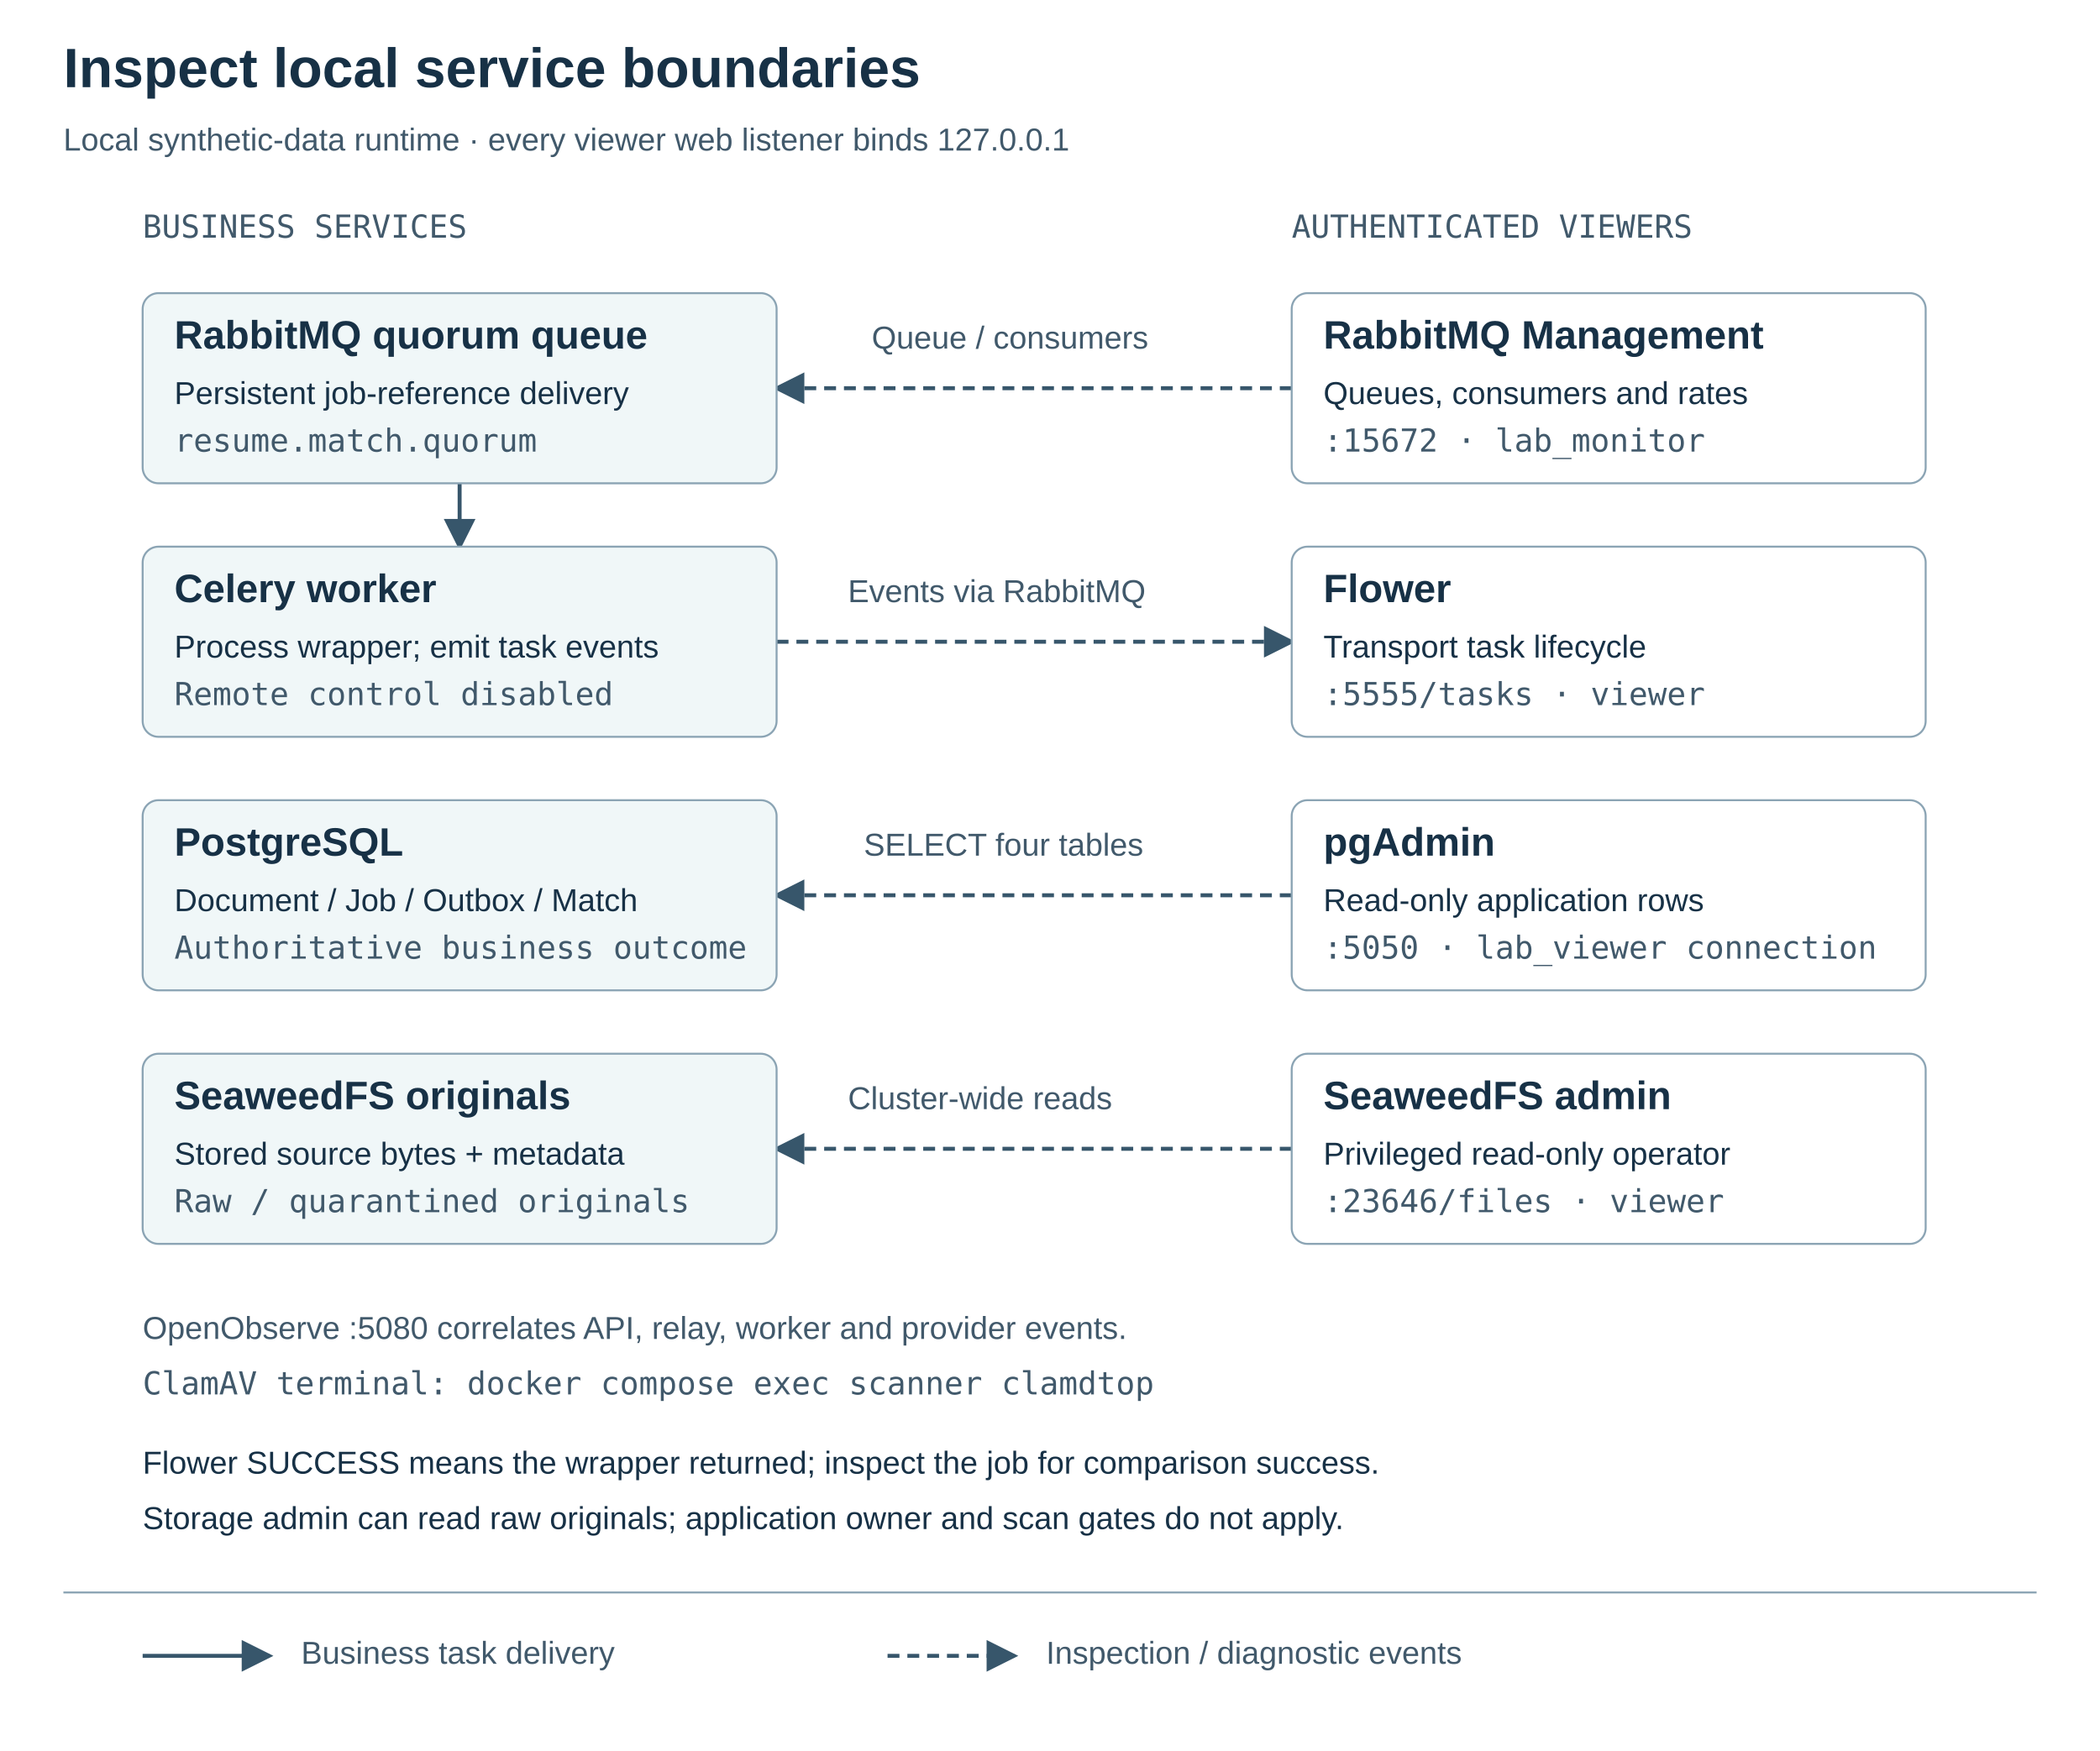
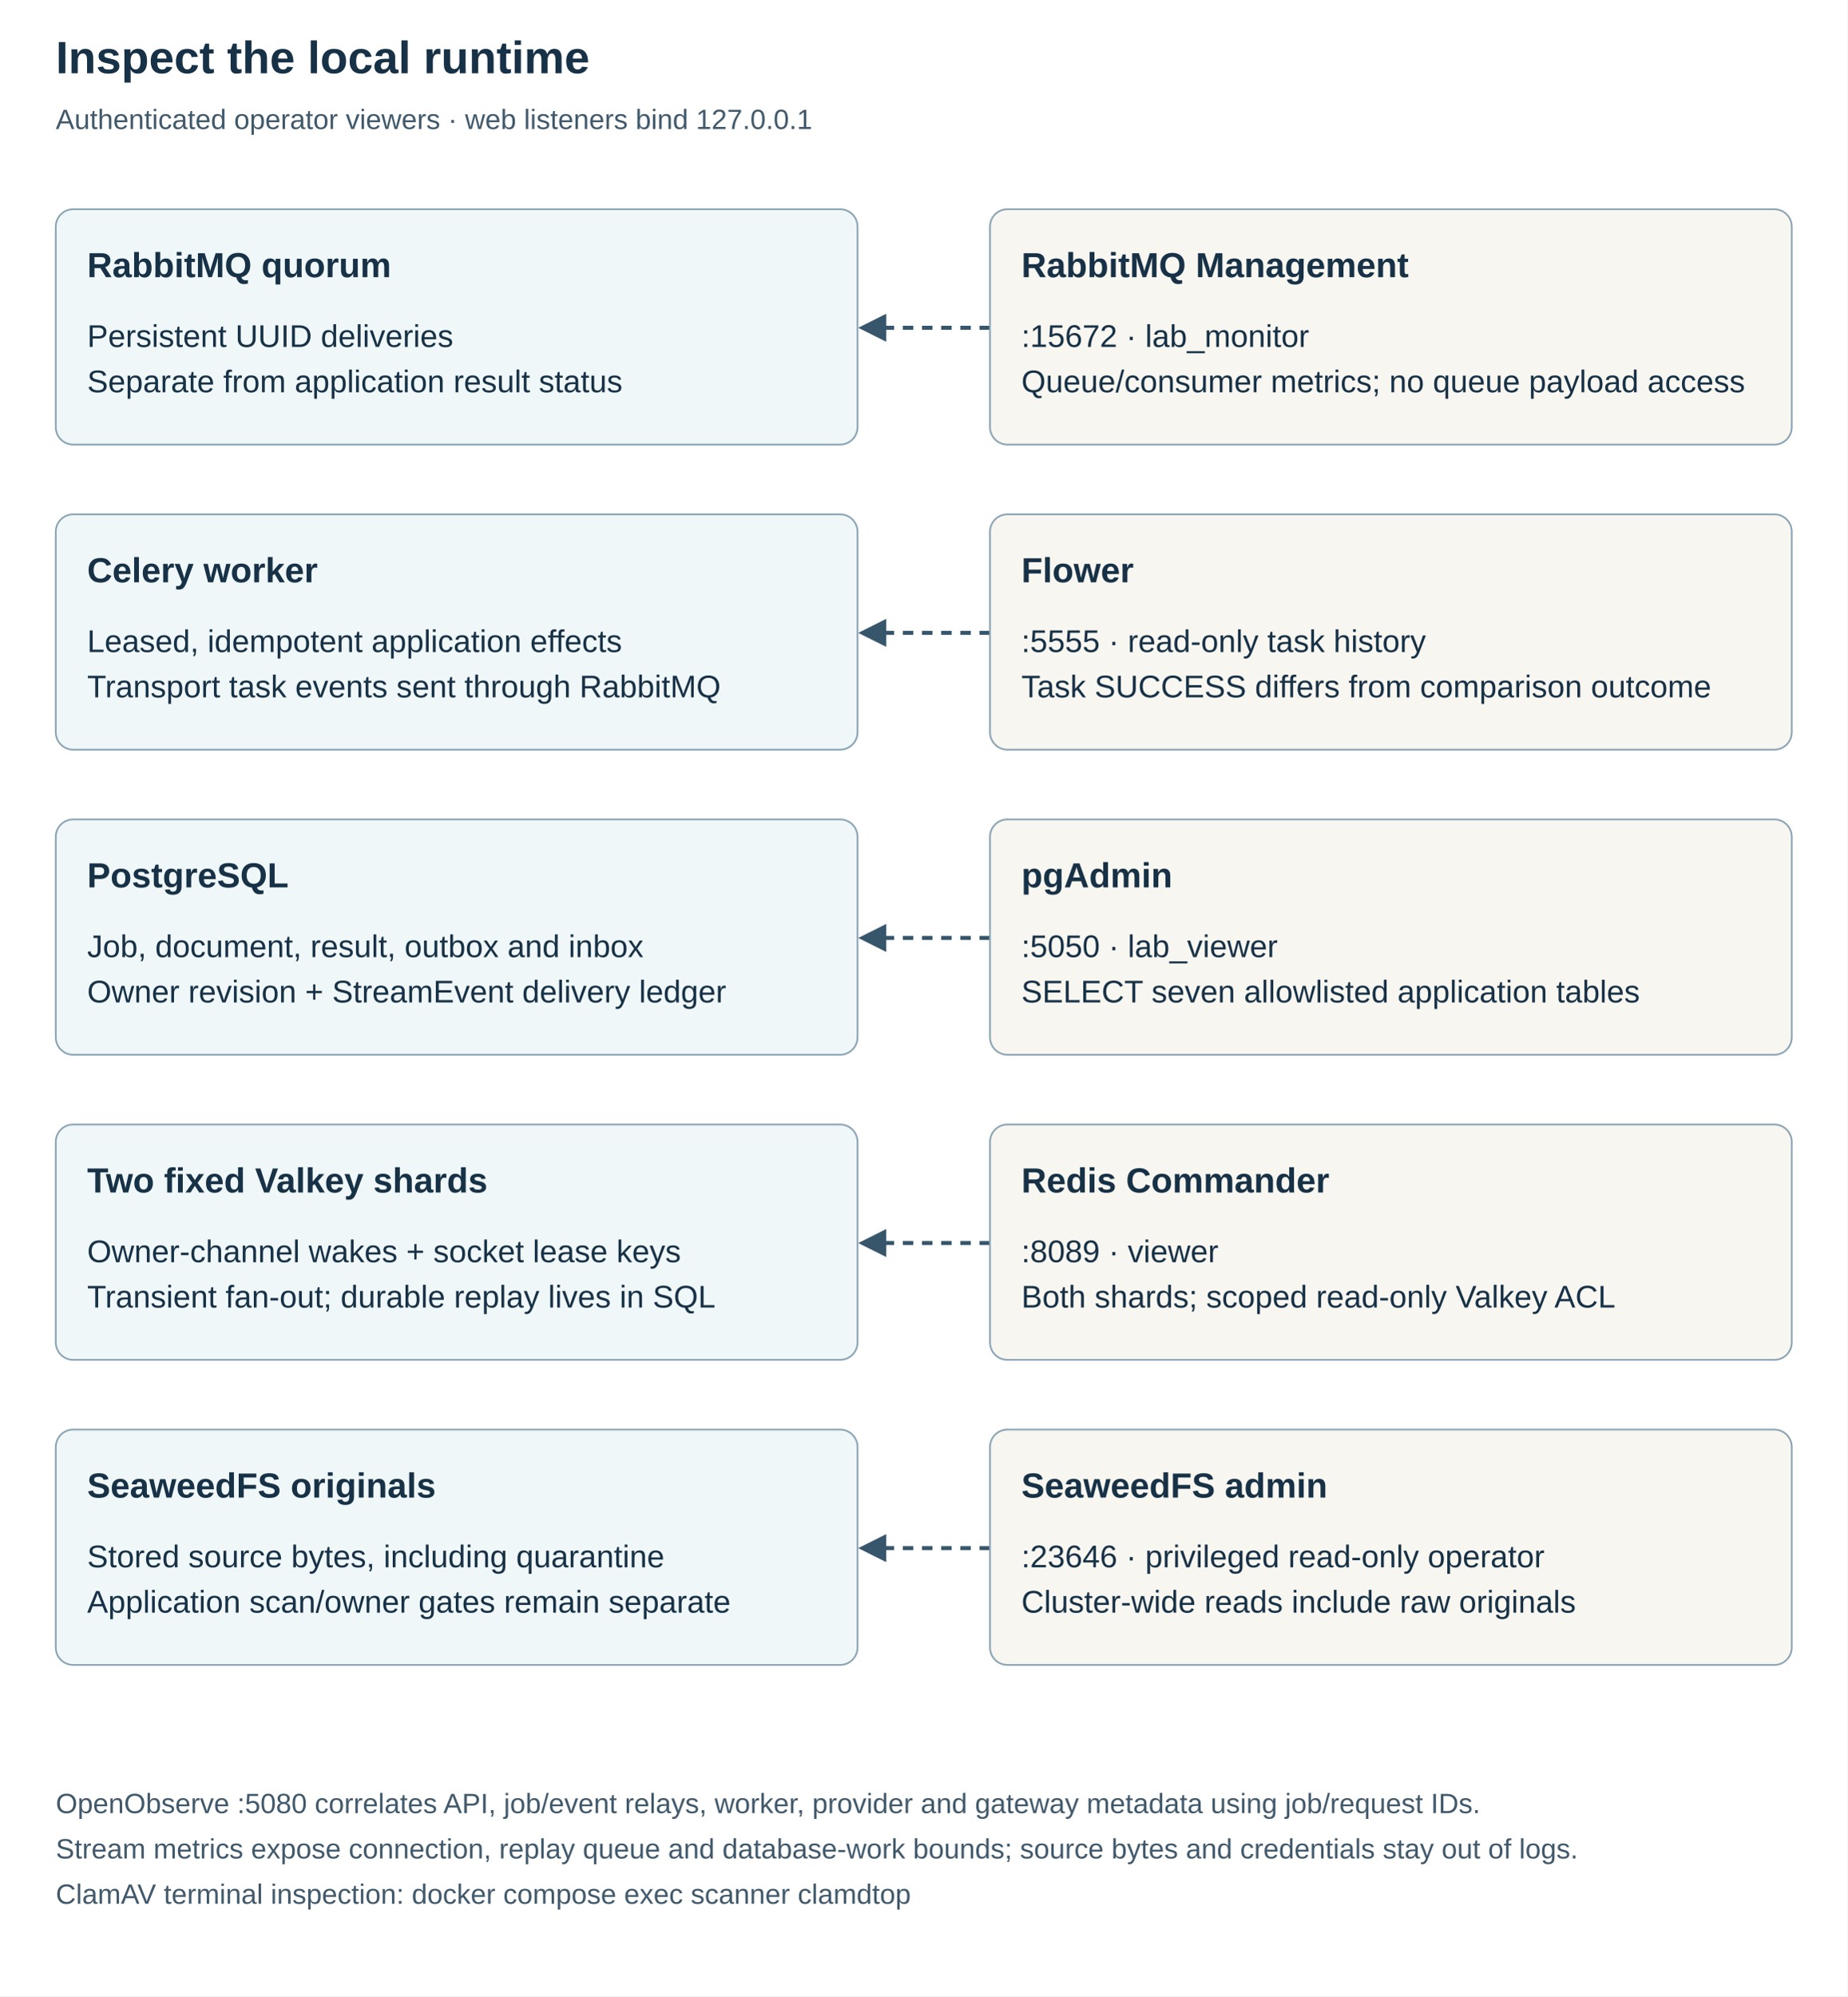
- <svg xmlns="http://www.w3.org/2000/svg" width="1060" height="884" viewBox="0 0 1060 884" role="img" aria-labelledby="service-inspection-title service-inspection-desc">
+ <svg xmlns="http://www.w3.org/2000/svg" width="1060" height="1145" viewBox="0 0 1060 1145" role="img" aria-labelledby="title desc">
  <defs>
-     <marker id="inspection-arrow" markerWidth="8" markerHeight="8" refX="7" refY="4" orient="auto">
-       <path d="M0 0L8 4L0 8Z" fill="#37566b" />
-     </marker>
-     <marker id="inspection-arrow-accent" markerWidth="8" markerHeight="8" refX="7" refY="4" orient="auto">
-       <path d="M0 0L8 4L0 8Z" fill="#173146" />
-     </marker>
-     <marker id="inspection-arrow-link" markerWidth="8" markerHeight="8" refX="7" refY="4" orient="auto">
-       <path d="M0 0L8 4L0 8Z" fill="#37566b" />
+     <marker id="arrow" viewBox="0 0 10 10" refX="9" refY="5" markerWidth="7" markerHeight="7" orient="auto-start-reverse">
+       <path d="M0 0L10 5L0 10Z" fill="#37566b" />
    </marker>
  </defs>
-   <style>text{font-family:Arial,Helvetica,sans-serif;fill:#173146}.title{font-size:28px;font-weight:700}.label{font-size:20px;font-weight:700}.body{font-size:16px}.small{font-size:16px;fill:#41596b}.technical{font-family:monospace;font-size:16px;fill:#41596b}.edge{fill:none;stroke:#37566b;stroke-width:2;marker-end:url(#inspection-arrow)}.inspect{stroke-dasharray:6 4}</style>
-   <rect width="1060" height="884" fill="#fff" />
-   <text x="32" y="44" class="title">Inspect local service boundaries</text>
-   <text x="32" y="76" class="small">Local synthetic-data runtime · every viewer web listener binds 127.0.0.1</text>
-   <text x="72" y="120" class="technical">BUSINESS SERVICES</text>
-   <text x="652" y="120" class="technical">AUTHENTICATED VIEWERS</text>
-   <path class="edge inspect" d="M652 196H392" />
-   <path class="edge inspect" d="M392 324H652" />
-   <path class="edge inspect" d="M652 452H392" />
-   <path class="edge inspect" d="M652 580H392" />
-   <path class="edge" d="M232 244V276" />
-   <rect x="428" y="160" width="188" height="24" fill="#fff" />
-   <text x="440" y="176" class="small">Queue / consumers</text>
-   <rect x="420" y="288" width="204" height="24" fill="#fff" />
-   <text x="428" y="304" class="small">Events via RabbitMQ</text>
-   <rect x="428" y="416" width="188" height="24" fill="#fff" />
-   <text x="436" y="432" class="small">SELECT four tables</text>
-   <rect x="420" y="544" width="204" height="24" fill="#fff" />
-   <text x="428" y="560" class="small">Cluster-wide reads</text>
-   <rect x="72" y="148" width="320" height="96" rx="8" fill="#f0f7f8" stroke="#8ba4b4" />
-   <text x="88" y="176" class="label">RabbitMQ quorum queue</text>
-   <text x="88" y="204" class="body">Persistent job-reference delivery</text>
-   <text x="88" y="228" class="technical">resume.match.quorum</text>
-   <rect x="652" y="148" width="320" height="96" rx="8" fill="#fff" stroke="#8ba4b4" />
-   <text x="668" y="176" class="label">RabbitMQ Management</text>
-   <text x="668" y="204" class="body">Queues, consumers and rates</text>
-   <text x="668" y="228" class="technical">:15672 · lab_monitor</text>
-   <rect x="72" y="276" width="320" height="96" rx="8" fill="#f0f7f8" stroke="#8ba4b4" />
-   <text x="88" y="304" class="label">Celery worker</text>
-   <text x="88" y="332" class="body">Process wrapper; emit task events</text>
-   <text x="88" y="356" class="technical">Remote control disabled</text>
-   <rect x="652" y="276" width="320" height="96" rx="8" fill="#fff" stroke="#8ba4b4" />
-   <text x="668" y="304" class="label">Flower</text>
-   <text x="668" y="332" class="body">Transport task lifecycle</text>
-   <text x="668" y="356" class="technical">:5555/tasks · viewer</text>
-   <rect x="72" y="404" width="320" height="96" rx="8" fill="#f0f7f8" stroke="#8ba4b4" />
-   <text x="88" y="432" class="label">PostgreSQL</text>
-   <text x="88" y="460" class="body">Document / Job / Outbox / Match</text>
-   <text x="88" y="484" class="technical">Authoritative business outcome</text>
-   <rect x="652" y="404" width="320" height="96" rx="8" fill="#fff" stroke="#8ba4b4" />
-   <text x="668" y="432" class="label">pgAdmin</text>
-   <text x="668" y="460" class="body">Read-only application rows</text>
-   <text x="668" y="484" class="technical">:5050 · lab_viewer connection</text>
-   <rect x="72" y="532" width="320" height="96" rx="8" fill="#f0f7f8" stroke="#8ba4b4" />
-   <text x="88" y="560" class="label">SeaweedFS originals</text>
-   <text x="88" y="588" class="body">Stored source bytes + metadata</text>
-   <text x="88" y="612" class="technical">Raw / quarantined originals</text>
-   <rect x="652" y="532" width="320" height="96" rx="8" fill="#fff" stroke="#8ba4b4" />
-   <text x="668" y="560" class="label">SeaweedFS admin</text>
-   <text x="668" y="588" class="body">Privileged read-only operator</text>
-   <text x="668" y="612" class="technical">:23646/files · viewer</text>
-   <text x="72" y="676" class="small">OpenObserve :5080 correlates API, relay, worker and provider events.</text>
-   <text x="72" y="704" class="technical">ClamAV terminal: docker compose exec scanner clamdtop</text>
-   <text x="72" y="744" class="body">Flower SUCCESS means the wrapper returned; inspect the job for comparison success.</text>
-   <text x="72" y="772" class="body">Storage admin can read raw originals; application owner and scan gates do not apply.</text>
-   <line x1="32" y1="804" x2="1028" y2="804" stroke="#8ba4b4" />
-   <path class="edge" d="M72 836H136" />
-   <text x="152" y="840" class="small">Business task delivery</text>
-   <path class="edge inspect" d="M448 836H512" />
-   <text x="528" y="840" class="small">Inspection / diagnostic events</text>
+   <style>text{font-family:Arial,Helvetica,sans-serif;fill:#173146}.title{font-size:26px;font-weight:700}.label{font-size:20px;font-weight:700}.body{font-size:18px}.small{font-size:16px;fill:#41596b}.edge{fill:none;stroke:#37566b;stroke-width:2.3;marker-end:url(#arrow)}.wake{stroke-dasharray:6 5}</style>
+   <rect width="1060" height="1145" fill="#fff" />
+   <g id="connections">
+     <path class="edge wake" d="M568 188L494 188" />
+     <path class="edge wake" d="M568 363L494 363" />
+     <path class="edge wake" d="M568 538L494 538" />
+     <path class="edge wake" d="M568 713L494 713" />
+     <path class="edge wake" d="M568 888L494 888" />
+   </g>
+   <g id="services">
+     <g id="Queue">
+       <rect x="32" y="120" width="460" height="135" rx="10" fill="#f0f7f8" stroke="#8ba4b4" />
+       <text x="50" y="159" class="label">RabbitMQ quorum</text>
+       <text x="50" y="199" class="body">Persistent UUID deliveries</text>
+       <text x="50" y="225" class="body">Separate from application result status</text>
+     </g>
+     <g id="BrokerView">
+       <rect x="568" y="120" width="460" height="135" rx="10" fill="#f8f6f0" stroke="#8ba4b4" />
+       <text x="586" y="159" class="label">RabbitMQ Management</text>
+       <text x="586" y="199" class="body">:15672 · lab_monitor</text>
+       <text x="586" y="225" class="body">Queue/consumer metrics; no queue payload access</text>
+     </g>
+     <g id="Worker">
+       <rect x="32" y="295" width="460" height="135" rx="10" fill="#f0f7f8" stroke="#8ba4b4" />
+       <text x="50" y="334" class="label">Celery worker</text>
+       <text x="50" y="374" class="body">Leased, idempotent application effects</text>
+       <text x="50" y="400" class="body">Transport task events sent through RabbitMQ</text>
+     </g>
+     <g id="Flower">
+       <rect x="568" y="295" width="460" height="135" rx="10" fill="#f8f6f0" stroke="#8ba4b4" />
+       <text x="586" y="334" class="label">Flower</text>
+       <text x="586" y="374" class="body">:5555 · read-only task history</text>
+       <text x="586" y="400" class="body">Task SUCCESS differs from comparison outcome</text>
+     </g>
+     <g id="DB">
+       <rect x="32" y="470" width="460" height="135" rx="10" fill="#f0f7f8" stroke="#8ba4b4" />
+       <text x="50" y="509" class="label">PostgreSQL</text>
+       <text x="50" y="549" class="body">Job, document, result, outbox and inbox</text>
+       <text x="50" y="575" class="body">Owner revision + StreamEvent delivery ledger</text>
+     </g>
+     <g id="PG">
+       <rect x="568" y="470" width="460" height="135" rx="10" fill="#f8f6f0" stroke="#8ba4b4" />
+       <text x="586" y="509" class="label">pgAdmin</text>
+       <text x="586" y="549" class="body">:5050 · lab_viewer</text>
+       <text x="586" y="575" class="body">SELECT seven allowlisted application tables</text>
+     </g>
+     <g id="Cache">
+       <rect x="32" y="645" width="460" height="135" rx="10" fill="#f0f7f8" stroke="#8ba4b4" />
+       <text x="50" y="684" class="label">Two fixed Valkey shards</text>
+       <text x="50" y="724" class="body">Owner-channel wakes + socket lease keys</text>
+       <text x="50" y="750" class="body">Transient fan-out; durable replay lives in SQL</text>
+     </g>
+     <g id="CacheView">
+       <rect x="568" y="645" width="460" height="135" rx="10" fill="#f8f6f0" stroke="#8ba4b4" />
+       <text x="586" y="684" class="label">Redis Commander</text>
+       <text x="586" y="724" class="body">:8089 · viewer</text>
+       <text x="586" y="750" class="body">Both shards; scoped read-only Valkey ACL</text>
+     </g>
+     <g id="Original">
+       <rect x="32" y="820" width="460" height="135" rx="10" fill="#f0f7f8" stroke="#8ba4b4" />
+       <text x="50" y="859" class="label">SeaweedFS originals</text>
+       <text x="50" y="899" class="body">Stored source bytes, including quarantine</text>
+       <text x="50" y="925" class="body">Application scan/owner gates remain separate</text>
+     </g>
+     <g id="StorageView">
+       <rect x="568" y="820" width="460" height="135" rx="10" fill="#f8f6f0" stroke="#8ba4b4" />
+       <text x="586" y="859" class="label">SeaweedFS admin</text>
+       <text x="586" y="899" class="body">:23646 · privileged read-only operator</text>
+       <text x="586" y="925" class="body">Cluster-wide reads include raw originals</text>
+     </g>
+   </g>
+   <g id="annotations">
+     <text x="32" y="42" class="title">Inspect the local runtime</text>
+     <text x="32" y="74" class="small">Authenticated operator viewers · web listeners bind 127.0.0.1</text>
+     <text x="32" y="1040" class="small">OpenObserve :5080 correlates API, job/event relays, worker, provider and gateway metadata using job/request IDs.</text>
+     <text x="32" y="1066" class="small">Stream metrics expose connection, replay queue and database-work bounds; source bytes and credentials stay out of logs.</text>
+     <text x="32" y="1092" class="small">ClamAV terminal inspection: docker compose exec scanner clamdtop</text>
+   </g>
</svg>
